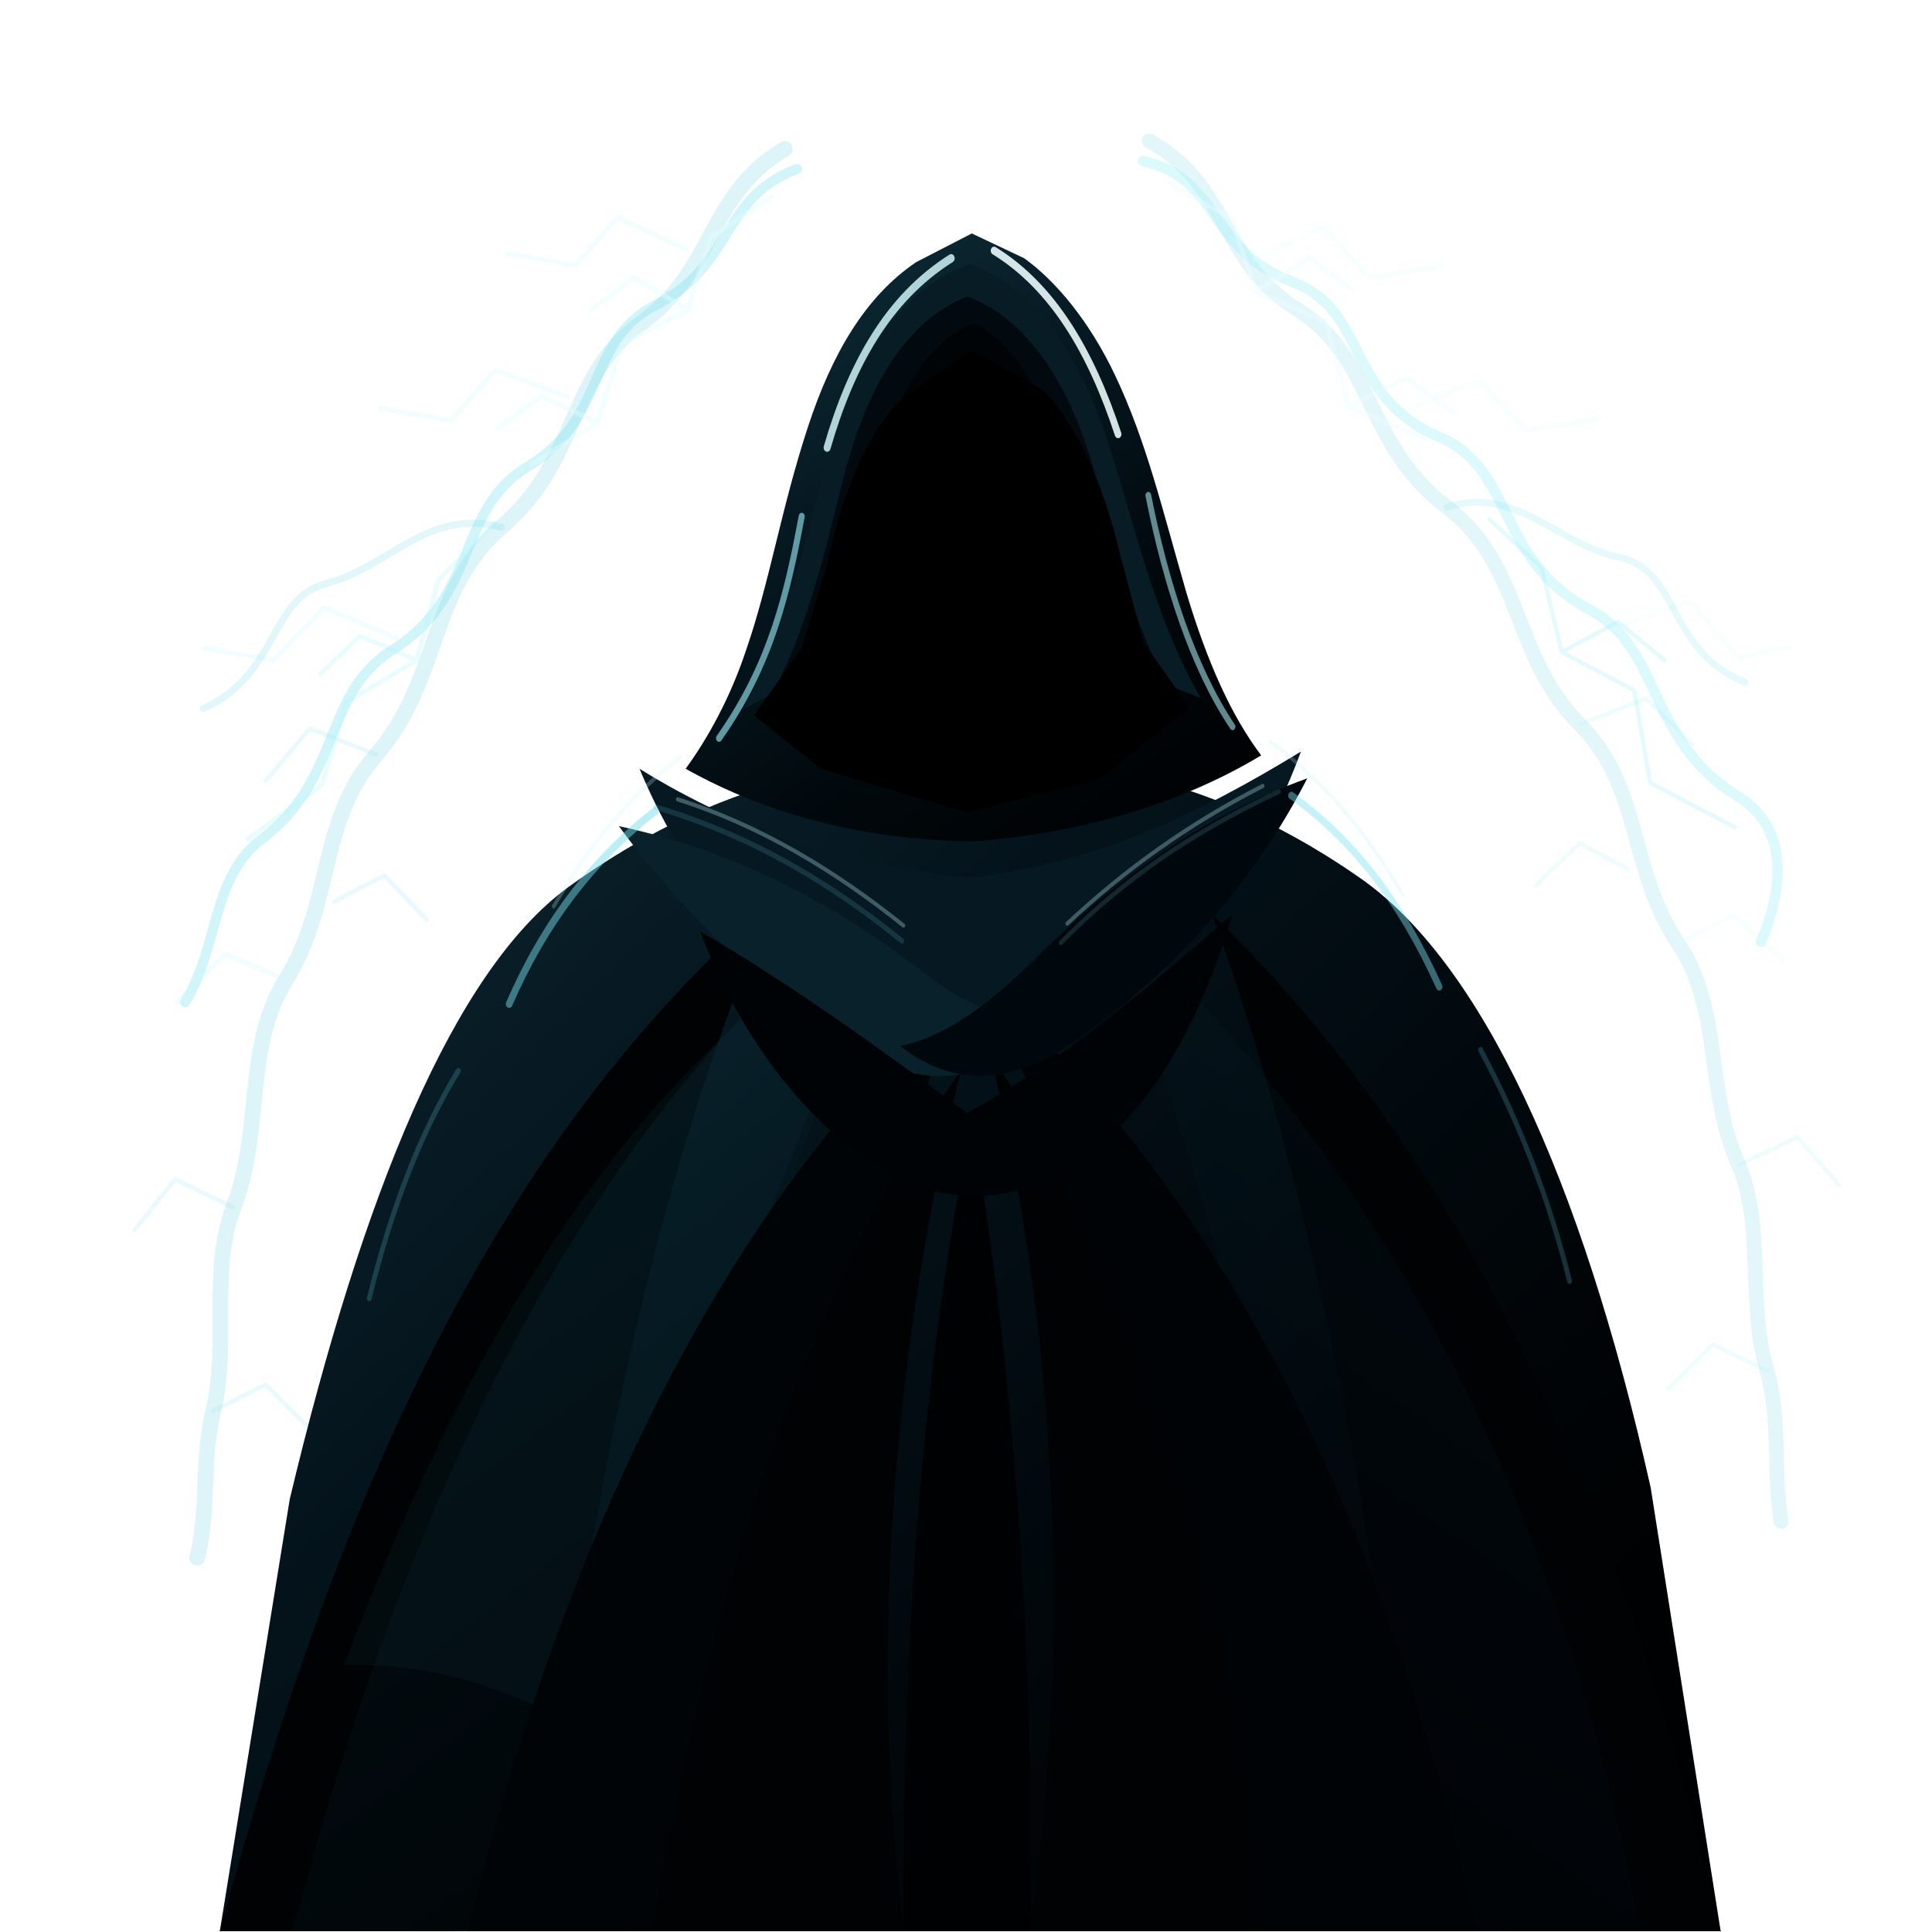
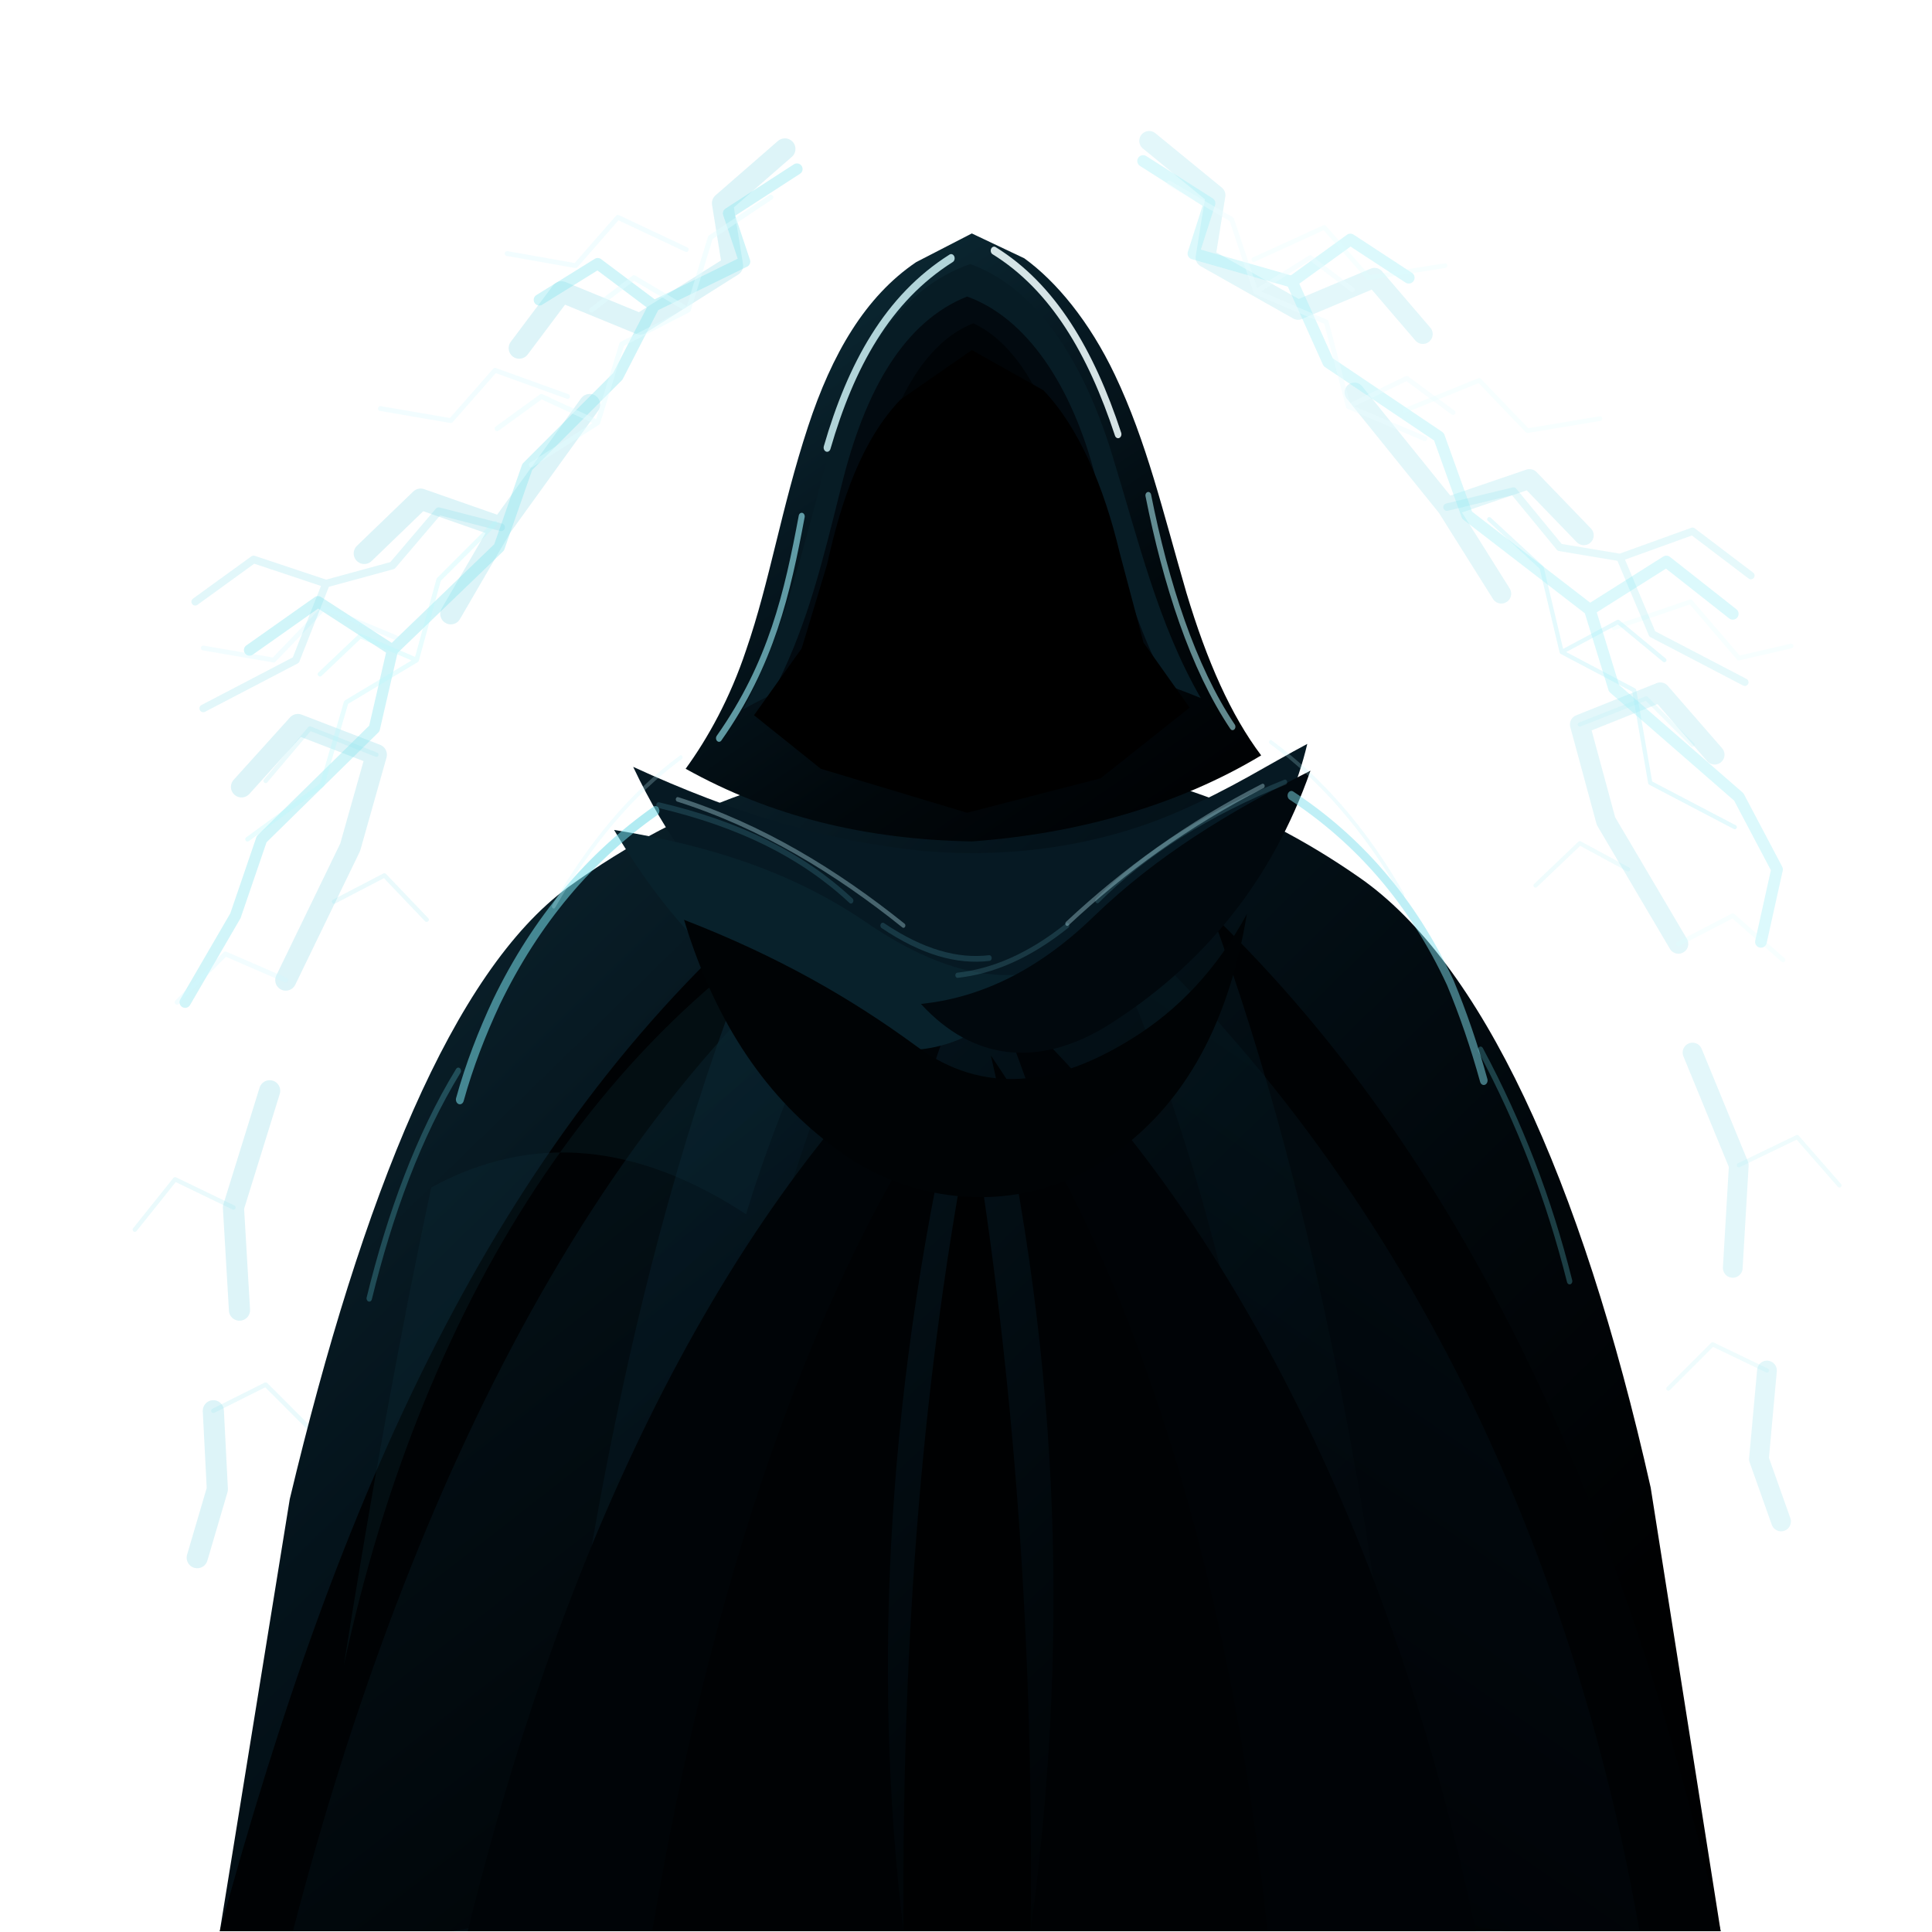
- <svg xmlns="http://www.w3.org/2000/svg" viewBox="0 0 96 96" role="img" aria-labelledby="v2010-title v2010-desc" data-brand-v20-candidate="v20.10-reference-field-envelope" data-brand-reference-decision="not-reference-approved">
+ <svg xmlns="http://www.w3.org/2000/svg" viewBox="0 0 96 96" role="img" aria-labelledby="v2011-title v2011-desc" data-brand-v20-candidate="v20.11-reference-volumetric-cowl" data-brand-reference-decision="not-reference-approved">
  <defs>
-     <linearGradient id="c10" x1="21" y1="38" x2="68" y2="96" gradientUnits="userSpaceOnUse">
+     <linearGradient id="c11" x1="21" y1="38" x2="68" y2="96" gradientUnits="userSpaceOnUse">
      <stop stop-color="#0a202a" />
      <stop offset=".28" stop-color="#04131b" />
      <stop offset=".7" stop-color="#01070b" />
      <stop offset="1" stop-color="#000102" />
    </linearGradient>
-     <linearGradient id="h10" x1="39" y1="7" x2="57" y2="39" gradientUnits="userSpaceOnUse">
+     <linearGradient id="h11" x1="39" y1="7" x2="57" y2="39" gradientUnits="userSpaceOnUse">
      <stop stop-color="#0d2c37" />
      <stop offset=".35" stop-color="#061821" />
      <stop offset=".72" stop-color="#01080c" />
      <stop offset="1" stop-color="#000204" />
    </linearGradient>
-     <linearGradient id="l10" x1="10" y1="45" x2="43" y2="96" gradientUnits="userSpaceOnUse">
+     <linearGradient id="l11" x1="10" y1="45" x2="43" y2="96" gradientUnits="userSpaceOnUse">
      <stop stop-color="#0c2e39" />
      <stop offset=".45" stop-color="#051720" />
      <stop offset="1" stop-color="#000204" />
    </linearGradient>
-     <linearGradient id="r10" x1="84" y1="44" x2="54" y2="96" gradientUnits="userSpaceOnUse">
+     <linearGradient id="r11" x1="84" y1="44" x2="54" y2="96" gradientUnits="userSpaceOnUse">
      <stop stop-color="#092731" />
      <stop offset=".48" stop-color="#031119" />
      <stop offset="1" stop-color="#000204" />
    </linearGradient>
  </defs>
  <g data-brand-field-rear="" data-brand-depth="far" aria-hidden="true" fill="none" stroke-linecap="round" stroke-linejoin="round">
-     <path d="M39 7.4C35.1 9.7 35.6 13.4 31.8 16.1C28.2 18.7 28.8 22.9 24.9 26.2C21.3 29.3 21.9 33.8 18.7 37.5C15.8 40.8 16.6 44.8 14.2 48.7C12.1 52.1 13.1 56.1 11.6 60C10.4 63.2 11.4 66.7 10.6 70.1C10 72.6 10.4 75 9.8 77.4" stroke="#39bdd7" stroke-opacity=".17" stroke-width=".78" />
-     <path d="M57.1 7C61.1 9.2 60.6 13 64.5 15.4C68.3 17.8 67.8 22.1 71.9 25.2C75.7 28.1 75.1 32.6 78.5 36C81.6 39.1 80.9 43.2 83.4 46.9C85.6 50.2 84.7 54.1 86.4 57.9C87.7 61 86.8 64.7 87.8 68.1C88.5 70.6 88.1 73.1 88.5 75.6" stroke="#4cc9df" stroke-opacity=".16" stroke-width=".74" />
-     <path d="M39.6 8.4C35.8 9.8 36.5 13.2 32.5 15.2C29.1 17 30.2 20.8 26.2 23.2C22.7 25.3 23.8 29.6 19.5 32.3C16 34.5 17 38.7 13 41.7C10.5 43.6 10.9 47 9.2 49.8" stroke="#7ae2ee" stroke-opacity=".34" stroke-width=".5" />
-     <path d="M56.8 8C60.7 8.9 60 12.4 64.2 14C68 15.4 66.9 19.8 71.5 21.7C75.3 23.3 74.3 27.8 79 30.3C82.6 32.2 81.8 36.8 86.4 39.6C88.8 41.1 88.7 44 87.5 46.8" stroke="#91eaf3" stroke-opacity=".32" stroke-width=".52" />
+     <path d="M39 7.4L35.9 10.1L36.4 13.2L31.8 16.1M29.3 20.1L24.9 26.2L22.4 30.5M18.7 37.5L17.4 42.1L14.2 48.7M13.4 54.2L11.6 60L11.9 65.1M10.6 70.1L10.8 74L9.8 77.4M31.8 16.1L27.9 14.5L25.8 17.3M24.9 26.2L20.9 24.8L18.1 27.5M18.7 37.5L14.8 36L12 39.1" stroke="#39bdd7" stroke-opacity=".17" stroke-width="1.05" />
+     <path d="M57.1 7L60.4 9.7L59.9 12.8L64.5 15.4M67.3 19.5L71.9 25.2L74.6 29.5M78.5 36L79.8 40.8L83.4 46.9M84.1 52.3L86.4 57.9L86.1 63M87.8 68.1L87.4 72.5L88.5 75.6M64.5 15.4L68.3 13.8L70.7 16.6M71.9 25.2L76 23.8L78.7 26.6M78.5 36L82.5 34.4L85.2 37.5" stroke="#4cc9df" stroke-opacity=".16" stroke-width=".98" />
+     <path d="M39.6 8.4L36.2 10.6L37 13L32.5 15.2L30.7 18.7L26.2 23.2L24.8 27.2L19.5 32.3L18.6 36.2L13 41.7L11.7 45.5L9.2 49.8M32.5 15.2L29.7 13.1L26.8 14.9M19.5 32.3L15.8 29.9L12.4 32.3" stroke="#7ae2ee" stroke-opacity=".34" stroke-width=".56" />
+     <path d="M56.8 8L60.1 10.1L59.3 12.6L64.2 14L66 18L71.5 21.7L72.9 25.6L79 30.3L80.2 34.2L86.4 39.6L88.3 43.2L87.5 46.8M64.2 14L67.1 11.9L70 13.8M79 30.3L82.8 27.9L86.1 30.5" stroke="#91eaf3" stroke-opacity=".32" stroke-width=".58" />
    <path d="M34.1 12.4L30.7 10.8L28.6 13.2L25.2 12.6M28.2 19.7L24.6 18.4L22.4 20.9L18.9 20.3M19.7 31.7L16.1 30.2L13.6 32.8L10.1 32.2M14.2 48.7L11.2 47.4L8.8 49.8" stroke="#cffaff" stroke-opacity=".25" stroke-width=".24" />
    <path d="M62.3 12.9L65.8 11.3L68 13.8L71.8 13.2M69.8 20.4L73.5 18.9L75.9 21.4L79.5 20.8M80.2 31.2L84 29.9L86.4 32.7L89 32.1M83.4 46.9L86.1 45.5L88.6 47.7" stroke="#dcfdff" stroke-opacity=".23" stroke-width=".23" />
    <path d="M18.7 37.5L15.4 36.2L13.2 38.8M16.6 44.8L19.1 43.5L21.2 45.7M11.6 60L8.7 58.6L6.7 61.1M10.6 70.1L13.2 68.8L15.4 71" stroke="#8ce8f2" stroke-opacity=".18" stroke-width=".22" />
    <path d="M78.5 36L81.8 34.7L84.1 37M80.9 43.2L78.5 41.9L76.3 44M86.4 57.9L89.3 56.5L91.4 58.9M87.8 68.1L85.1 66.8L82.9 69" stroke="#a0eef6" stroke-opacity=".17" stroke-width=".21" />
-     <path d="M24.9 26.2C21.3 25.2 19.3 28.2 16.2 29C13.4 29.7 13.8 33.6 10.1 35.2" stroke="#65d5e5" stroke-opacity=".19" stroke-width=".35" />
-     <path d="M71.9 25.2C75.4 24.1 77.4 27.1 80.5 27.7C83.5 28.4 82.8 32.3 86.7 33.9" stroke="#78deeb" stroke-opacity=".18" stroke-width=".34" />
+     <path d="M24.9 26.2L21.8 25.4L19.5 28.1L16.2 29L14.7 32.8L10.1 35.2M16.2 29L12.6 27.8L9.7 29.9" stroke="#65d5e5" stroke-opacity=".19" stroke-width=".38" />
+     <path d="M71.9 25.2L75.2 24.4L77.5 27.2L80.5 27.7L82.1 31.5L86.7 33.9M80.5 27.7L84.1 26.4L87 28.6" stroke="#78deeb" stroke-opacity=".18" stroke-width=".37" />
  </g>
  <g data-brand-figure="" data-brand-depth="base" transform="translate(10.29 4.76) scale(.79 .95)">
-     <path data-brand-cloak="" d="M48.1 34.7C38.3 34.5 30.2 36.9 22.7 41.4C15.5 45.8 9.8 57.4 5.2 73.4L.8 96H95.2L90.8 72.8C86.4 56.5 80.1 45.3 72.5 40.9C65.6 36.9 57.8 34.5 48.1 34.7Z" fill="url(#c10)" />
+     <path data-brand-cloak="" d="M48.1 34.7C38.3 34.5 30.2 36.9 22.7 41.4C15.5 45.8 9.8 57.4 5.2 73.4L.8 96H95.2L90.8 72.8C86.4 56.5 80.1 45.3 72.5 40.9C65.6 36.9 57.8 34.5 48.1 34.7Z" fill="url(#c11)" />
    <g data-brand-folds-far="" data-brand-depth="mid">
      <path d="M.8 96C8.2 73.4 18.1 54.6 35.6 42.1C27.3 58.1 23.4 77.3 21.5 91.8C21 94.3 18.8 95.6 15.4 96Z" fill="#000204" />
      <path d="M95.2 96C89.5 75.3 80 56.3 63.2 42.8C70.1 58.5 73.8 76.9 75.4 91.8C75.8 94.3 78.2 95.7 81.7 96Z" fill="#000204" />
-       <path d="M5.4 96C12.7 72.6 25.2 51.3 44.1 40.7C35.4 57.5 29.3 76.2 26.5 96Z" fill="url(#l10)" opacity=".44" />
-       <path d="M90.1 96C85.9 76.1 75.3 56.2 55.2 41.5C64.8 58.1 68.7 77 67.7 96Z" fill="url(#r10)" opacity=".28" />
-       <path d="M8.6 82.1C18.4 60.7 30.2 48.1 44.6 42C36.5 53.4 30.2 68.8 26.5 87C20.6 83.6 14.6 81.9 8.6 82.1Z" fill="#0d303b" opacity=".18" />
+       <path d="M5.4 96C12.7 72.6 25.2 51.3 44.1 40.7C35.4 57.5 29.3 76.2 26.5 96Z" fill="url(#l11)" opacity=".48" />
+       <path d="M90.1 96C85.9 76.1 75.3 56.2 55.2 41.5C64.8 58.1 68.7 77 67.7 96Z" fill="url(#r11)" opacity=".34" />
+       <path d="M8.6 82.1C13.6 62.8 25.5 47 43.8 40.1C39.3 46.6 36.1 52.5 33.9 58.5C27.1 54.8 20.5 54.2 14.1 57.1C12.1 64.9 10.3 73.2 8.6 82.1Z" fill="#0e3340" opacity=".24" />
    </g>
    <g data-brand-folds-near="" data-brand-depth="near">
      <path d="M16.4 96C22.5 75.2 32.9 57.5 47.2 47.2C40.4 62.7 35.5 80.3 34.8 96Z" fill="#000407" />
      <path d="M79.8 96C74.7 75.7 64.1 57.7 49.4 46.8C57.2 63.2 61.2 80.2 60.6 96Z" fill="#000306" />
      <path d="M28 96C31.7 77.7 38.2 61.7 47.4 51C42.8 67.1 41.8 82.1 43.8 96Z" fill="#000204" />
      <path d="M66.7 96C64.4 77.7 58.5 61.4 49.3 50.2C53.9 66.8 54.1 81.8 51.8 96Z" fill="#000204" />
      <path d="M43.8 96C43.7 80.4 45 66.8 48.1 53.5C50.8 67.1 52 81.1 51.8 96Z" fill="#000102" />
    </g>
-     <path data-brand-hood="" data-brand-depth="mid" d="M48.1 7.2L44.6 8.7C41.4 10.5 39.3 13.5 37.8 17.3C36.1 21.6 35.4 25.4 33.9 29C32.9 31.5 31.5 33.6 30.1 35.2C35.5 37.7 41.4 38.9 48.1 39C54.8 38.6 61.1 37.1 66.3 34.5C64.4 32.4 62.9 29.6 61.6 26C60.1 21.7 59.1 18.1 57.1 14.6C55.5 11.8 53.4 9.7 51.4 8.5L48.1 7.2Z" fill="url(#h10)" />
+     <path data-brand-hood="" data-brand-depth="mid" d="M48.1 7.2L44.6 8.7C41.4 10.5 39.3 13.5 37.8 17.3C36.1 21.6 35.4 25.4 33.9 29C32.9 31.5 31.5 33.6 30.1 35.2C35.5 37.7 41.4 38.9 48.1 39C54.8 38.6 61.1 37.1 66.3 34.5C64.4 32.4 62.9 29.6 61.6 26C60.1 21.7 59.1 18.1 57.1 14.6C55.5 11.8 53.4 9.7 51.4 8.5L48.1 7.2Z" fill="url(#h11)" />
    <g data-brand-hood-layers="" data-brand-depth="near">
      <path d="M48 8.8C43.5 10.1 40.6 13.9 38.9 19.3C37.4 24 36.2 28.2 33.7 32.1C38 30.1 42.6 29 48 28.9C53.7 29.1 58.4 30.1 62.5 31.5C59.8 27.6 58.6 23.3 56.9 18.7C55 13.6 52 10 48 8.8Z" fill="#071c25" />
      <path d="M47.8 10.5C43.9 11.8 41.4 15.3 39.9 20.4C38.7 24.4 37.8 27.5 35.9 30.7C39.7 28.9 43.7 27.9 48 27.7C52.5 27.9 56.3 28.8 60 30.2C58.1 27 57.1 23.8 55.9 20C54.4 15.1 51.5 11.6 47.8 10.5Z" fill="#020a10" />
      <path d="M48.2 11.9C45.1 12.9 43 16.1 41.7 20.7C40.7 24.1 39.9 26.7 38.5 29C41.5 27.7 44.6 27 48 26.8C51.6 27 54.6 27.8 57.5 29.1C56.2 26.5 55.4 24 54.3 20.4C53 16 51 13 48.2 11.9Z" fill="#000407" />
    </g>
    <path data-brand-face-void="" data-brand-depth="counter" d="M48.1 13.3L43.6 15.9C41.2 18 39.9 21.1 39 24.5L37.4 28.9L34.4 32.4L38.6 35.2L47.8 37.5L56.2 35.7L61.8 32L58.9 28.6L57.4 23.9C56.4 20.4 54.8 17.3 52.6 15.4L48.1 13.3Z" fill="#000" />
    <g data-brand-cowl="" data-brand-depth="near">
-       <path d="M27.2 35.2C33.8 38.6 40.3 40.2 47.8 40.9C55.8 40.2 62.3 37.6 68.8 34.3C66.5 39.5 63.2 43.2 58.6 45.9C52.8 49.3 45 49.6 38.8 46.7C33.6 44.3 29.8 40.4 27.2 35.2Z" fill="#061923" />
-       <path d="M25.9 38.2C33.2 39.5 39.4 42.2 45.3 46C47.8 47.6 50.2 48.4 52.7 48.3C49.5 51.5 45.6 52.1 41.7 50.2C35.6 47.2 30.3 43.2 25.9 38.2Z" fill="#08212b" />
-       <path d="M69.2 35.7C62.9 37.6 57.6 40.6 52.5 44.8C49.5 47.3 46.6 49.2 43.6 49.7C47.1 52 50.8 51.6 54.5 49.5C60.9 45.8 65.8 41.2 69.2 35.7Z" fill="#01080d" />
-       <path d="M31 43.7C37.2 46.7 42.7 50.1 47.8 53.2C53.2 50.8 58.6 47.1 64.5 42.8C62.3 48.9 59.3 53 55.1 55.6C50.8 58.2 45.7 58.2 41.4 55.6C36.9 52.9 33.4 48.9 31 43.7Z" fill="#000305" />
-       <path d="M28.2 37.2C34.2 38.7 39.1 41.1 43.7 44.2" fill="none" stroke="#4b9cad" stroke-opacity=".22" stroke-width=".28" stroke-linecap="round" />
-       <path d="M67.4 36.4C62 38.5 57.6 41 53.7 44.3" fill="none" stroke="#64b6c4" stroke-opacity=".18" stroke-width=".25" stroke-linecap="round" />
+       <path d="M26.8 35.1C33.1 37.5 38.9 39 45.1 39.5C50.7 39.9 56.3 39.2 61.2 37.4C64.5 36.2 66.7 35 69.2 33.9C68 38.1 65.2 41.5 61.1 44.3C56.6 47.4 50.5 48.7 44.7 47.8C37.2 46.7 31 42.5 26.8 35.1Z" fill="#061923" />
+       <path d="M25.6 38.4C31.6 39.2 36.8 40.6 41.4 43.2C45.6 45.6 49.2 46.4 52.4 45.8C49.6 49 45.9 50.5 41.9 49.7C35.5 48.5 30 44.6 25.6 38.4Z" fill="#08212b" />
+       <path d="M69.4 35.3C64.2 37.5 59.8 39.7 55.8 42.9C52.1 45.9 48.4 47.2 44.9 47.5C48.2 50.5 52.3 50.8 56.5 48.7C62.7 45.5 67 41 69.4 35.3Z" fill="#01080d" />
+       <path d="M30 43.1C35.9 45 40.5 47.2 44.6 49.7C48.8 52.3 53.4 51.8 58.2 49.3C61.1 47.8 63.5 45.7 65.4 42.8C64.2 48.8 61.2 53.2 56.2 55.8C51.1 58.5 44.4 58.1 39.6 55.1C35.3 52.5 32 48.6 30 43.1Z" fill="#000305" />
+       <path d="M28.4 37.1C33.5 38.1 37.4 39.7 40.5 42.1M42.5 43.4C45 44.8 47.2 45.3 49.2 45.1" fill="none" stroke="#4b9cad" stroke-opacity=".24" stroke-width=".3" stroke-linecap="round" />
+       <path d="M67.8 35.9C63 37.5 59 39.6 56 42.1M54.1 43.4C51.7 45 49.4 45.8 47.2 46" fill="none" stroke="#64b6c4" stroke-opacity=".2" stroke-width=".27" stroke-linecap="round" />
    </g>
    <g data-brand-rim="" data-brand-depth="front" fill="none" stroke-linecap="round" stroke-linejoin="round">
      <path d="M46.8 8.5C42.8 10.6 40.5 14.1 39 18.4" stroke="#d5fbff" stroke-opacity=".82" stroke-width=".44" />
      <path d="M49.5 8.1C53.2 10 55.6 13.4 57.3 17.7" stroke="#f0feff" stroke-opacity=".88" stroke-width=".42" />
      <path d="M37.4 22C36.5 26 35.5 29.7 32.2 33.6" stroke="#95eaf4" stroke-opacity=".63" stroke-width=".38" />
      <path d="M59.2 20.9C60.3 25.5 62 29.9 64.5 33" stroke="#adf1f9" stroke-opacity=".56" stroke-width=".36" />
-       <path d="M28.2 37.4C24.2 40 21.2 43.3 19 47.5" stroke="#74dce9" stroke-opacity=".48" stroke-width=".42" />
-       <path d="M68.2 36.6C72.2 39 75.1 42.2 77.5 46.6" stroke="#80e1ee" stroke-opacity=".44" stroke-width=".4" />
-       <path d="M29.6 36.8C34.9 38.2 39.6 40.6 43.8 43.4M66.4 36.1C61.7 38.1 57.7 40.5 54.1 43.3" stroke="#c6f9ff" stroke-opacity=".3" stroke-width=".22" />
-       <path d="M15.8 51C13.3 54.4 11.5 58.5 10.2 62.9M80.1 49.9C82.6 53.8 84.4 57.7 85.7 62" stroke="#62cfe0" stroke-opacity=".22" stroke-width=".3" />
+       <path d="M28.2 37.4C24.1 39.8 20.7 43.1 18.2 47.4C17.3 49 16.5 50.7 15.9 52.5" stroke="#74dce9" stroke-opacity=".56" stroke-width=".5" />
+       <path d="M68.2 36.6C72.4 38.9 75.8 42.1 78.2 46.4C79 48 79.7 49.7 80.3 51.5" stroke="#80e1ee" stroke-opacity=".5" stroke-width=".48" />
+       <path d="M29.6 36.8C34.9 38.2 39.6 40.6 43.8 43.4M66.4 36.1C61.7 38.1 57.7 40.5 54.1 43.3" stroke="#c6f9ff" stroke-opacity=".34" stroke-width=".24" />
+       <path d="M15.8 51C13.3 54.4 11.5 58.5 10.2 62.9M80.1 49.9C82.6 53.8 84.4 57.7 85.7 62" stroke="#62cfe0" stroke-opacity=".28" stroke-width=".34" />
    </g>
  </g>
  <g data-brand-field-mid="" data-brand-depth="near" aria-hidden="true" fill="none" stroke-linecap="round" stroke-linejoin="round">
    <path d="M38.3 9.8L35.3 11.8L34.2 15.4L30.9 17.1L29.7 21L26.4 23.1M34.2 15.4L31.5 13.8L29.4 15.4M29.7 21L26.9 19.7L24.7 21.3" stroke="#e2fdff" stroke-opacity=".42" stroke-width=".25" />
    <path d="M24.6 26L21.8 28.8L20.7 32.8L17.2 34.9L16 39L12.3 41.7M20.7 32.8L17.9 31.6L15.9 33.5" stroke="#b4f6fc" stroke-opacity=".3" stroke-width=".23" />
    <path d="M58.1 9.1L61.2 10.9L62.4 14.5L65.9 16L67 20.2L70.8 21.8M62.4 14.5L65.1 12.8L67.2 14.4M67 20.2L69.9 18.8L72.2 20.5" stroke="#ecfeff" stroke-opacity=".4" stroke-width=".24" />
    <path d="M74 25.8L76.6 28.2L77.6 32.4L81.2 34.3L82 38.9L86.2 41.1M77.6 32.4L80.4 30.9L82.7 32.8" stroke="#9feef8" stroke-opacity=".27" stroke-width=".21" />
  </g>
  <g data-brand-field-front="" data-brand-depth="front" transform="translate(10.29 4.76) scale(.79 .95)" aria-hidden="true" fill="none" stroke-linecap="round">
    <path d="M29.8 34.6C26.7 36.5 24.1 39.1 21.8 42.4" stroke="#c7f9ff" stroke-opacity=".24" stroke-width=".22" />
    <path d="M66.9 33.8C70 35.7 72.8 38.3 75.2 41.8" stroke="#b8f4fb" stroke-opacity=".22" stroke-width=".21" />
  </g>
</svg>
